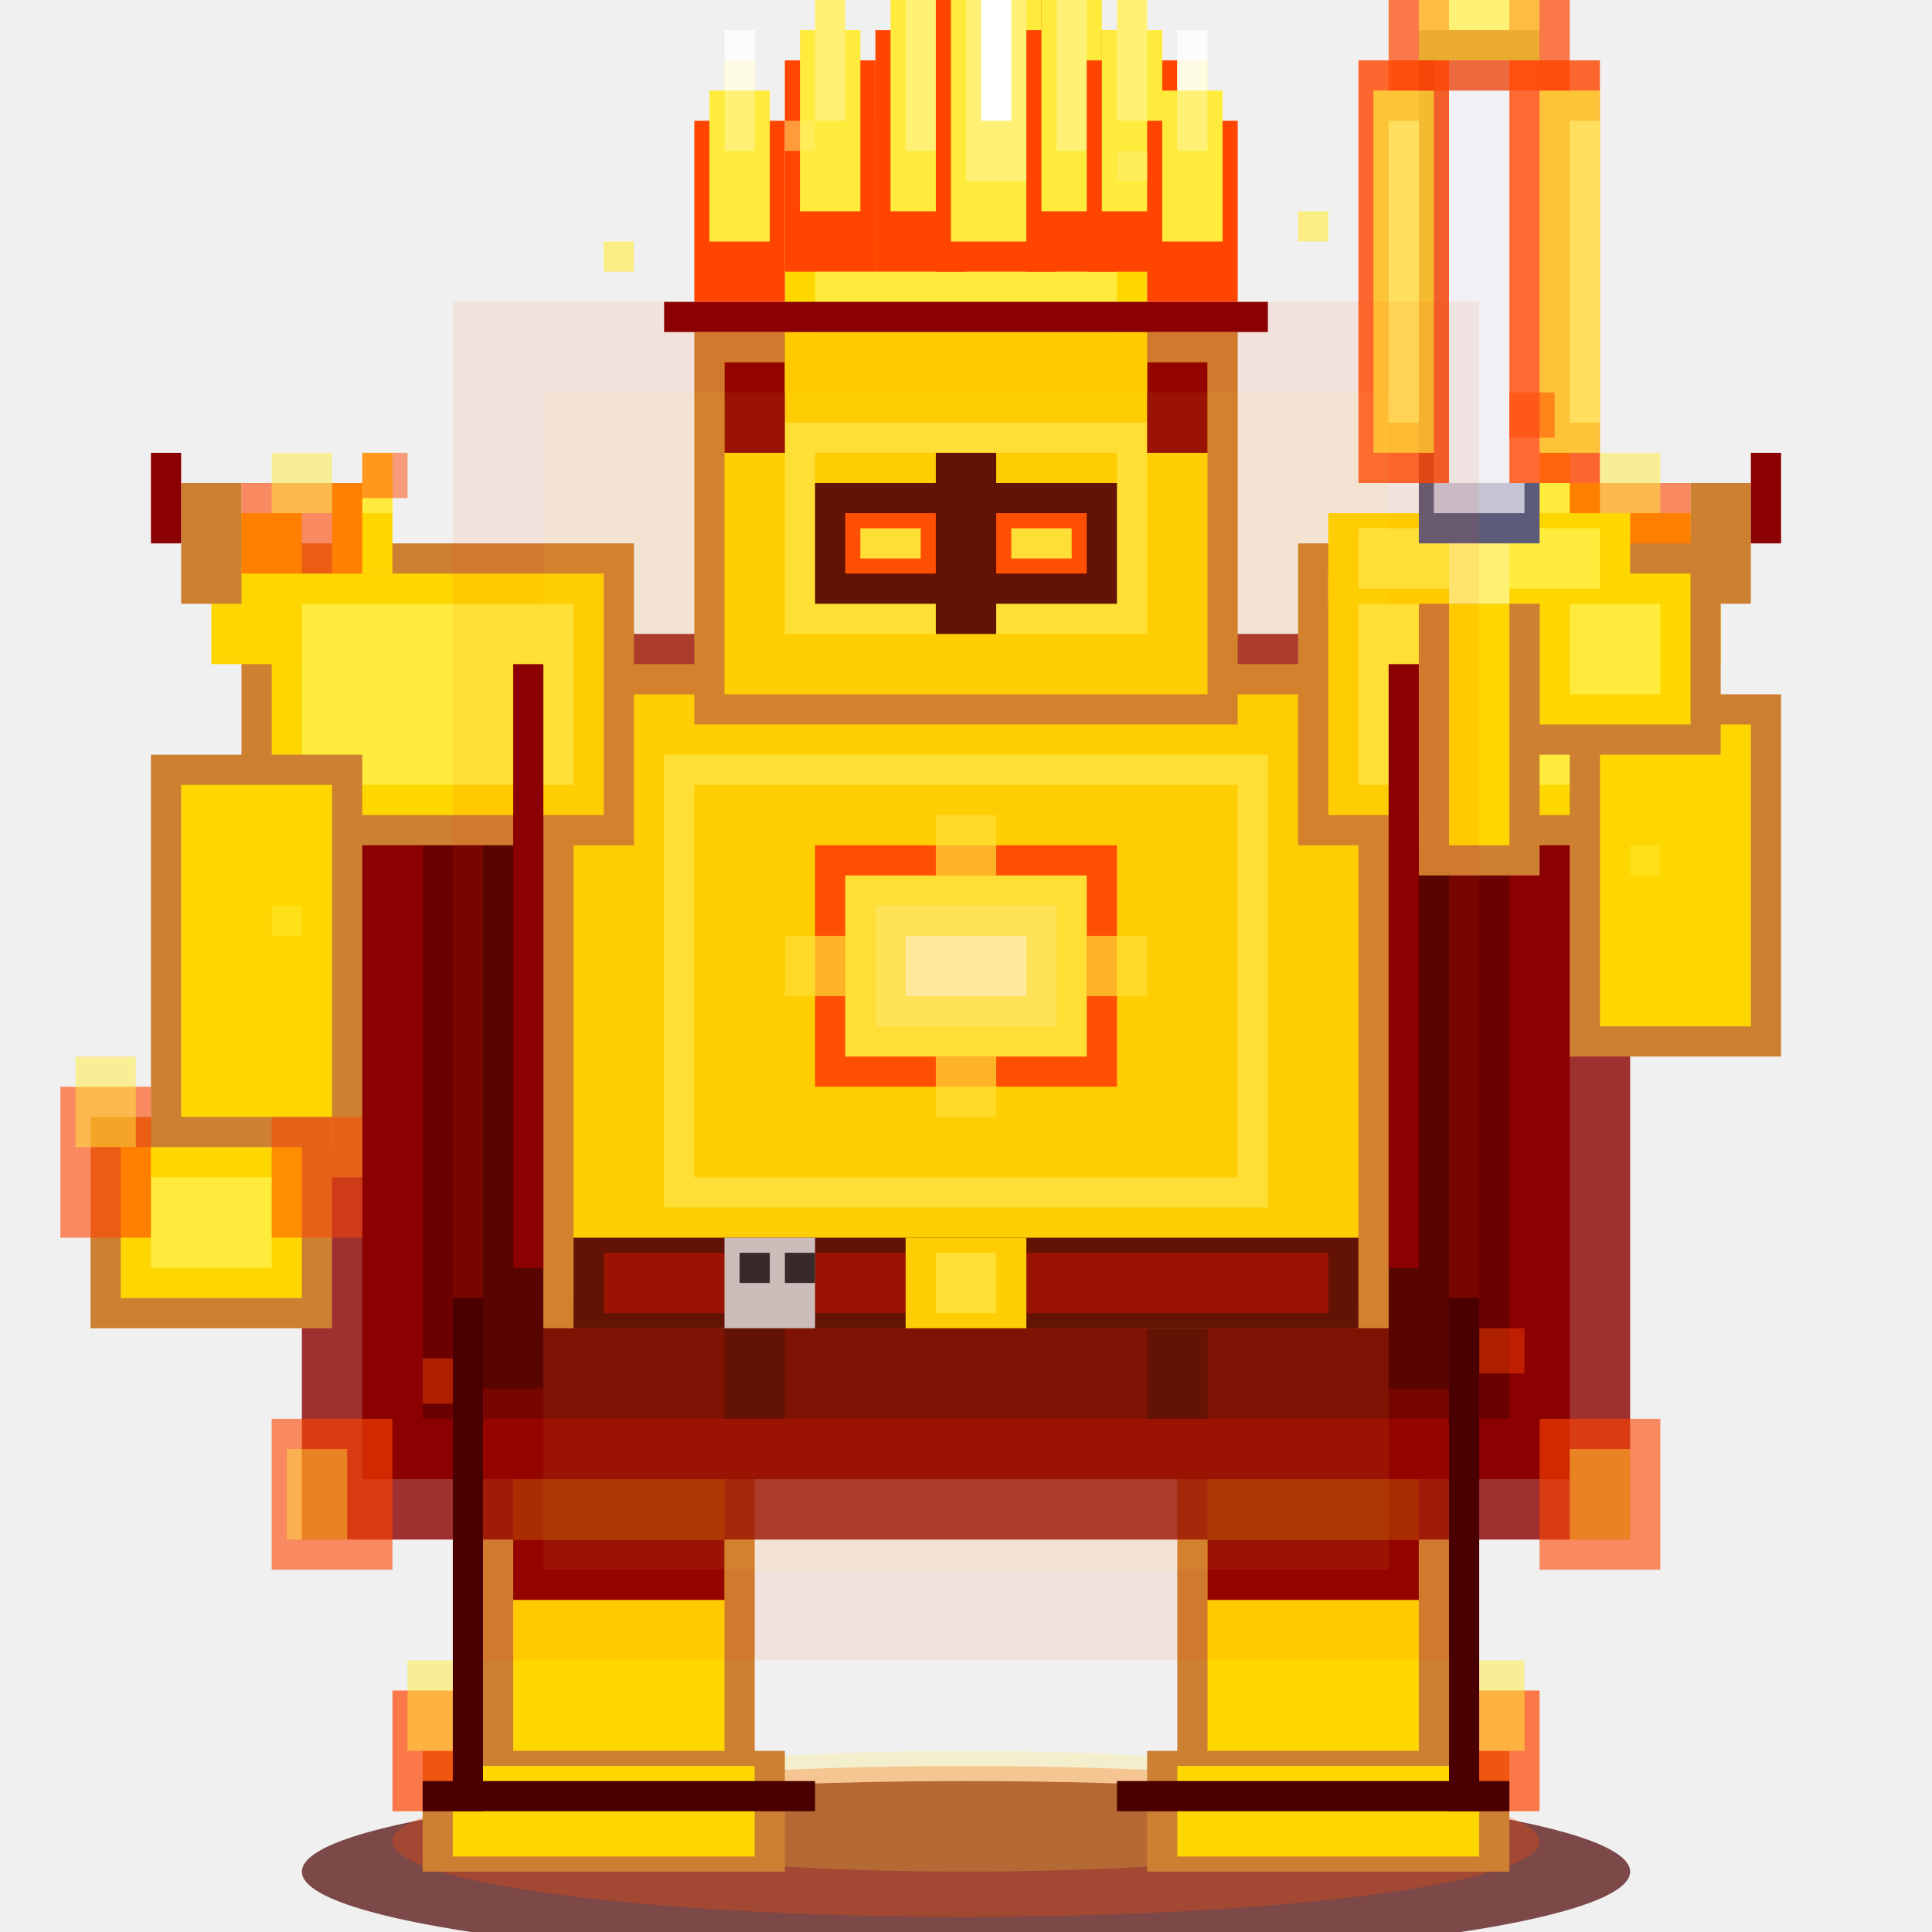
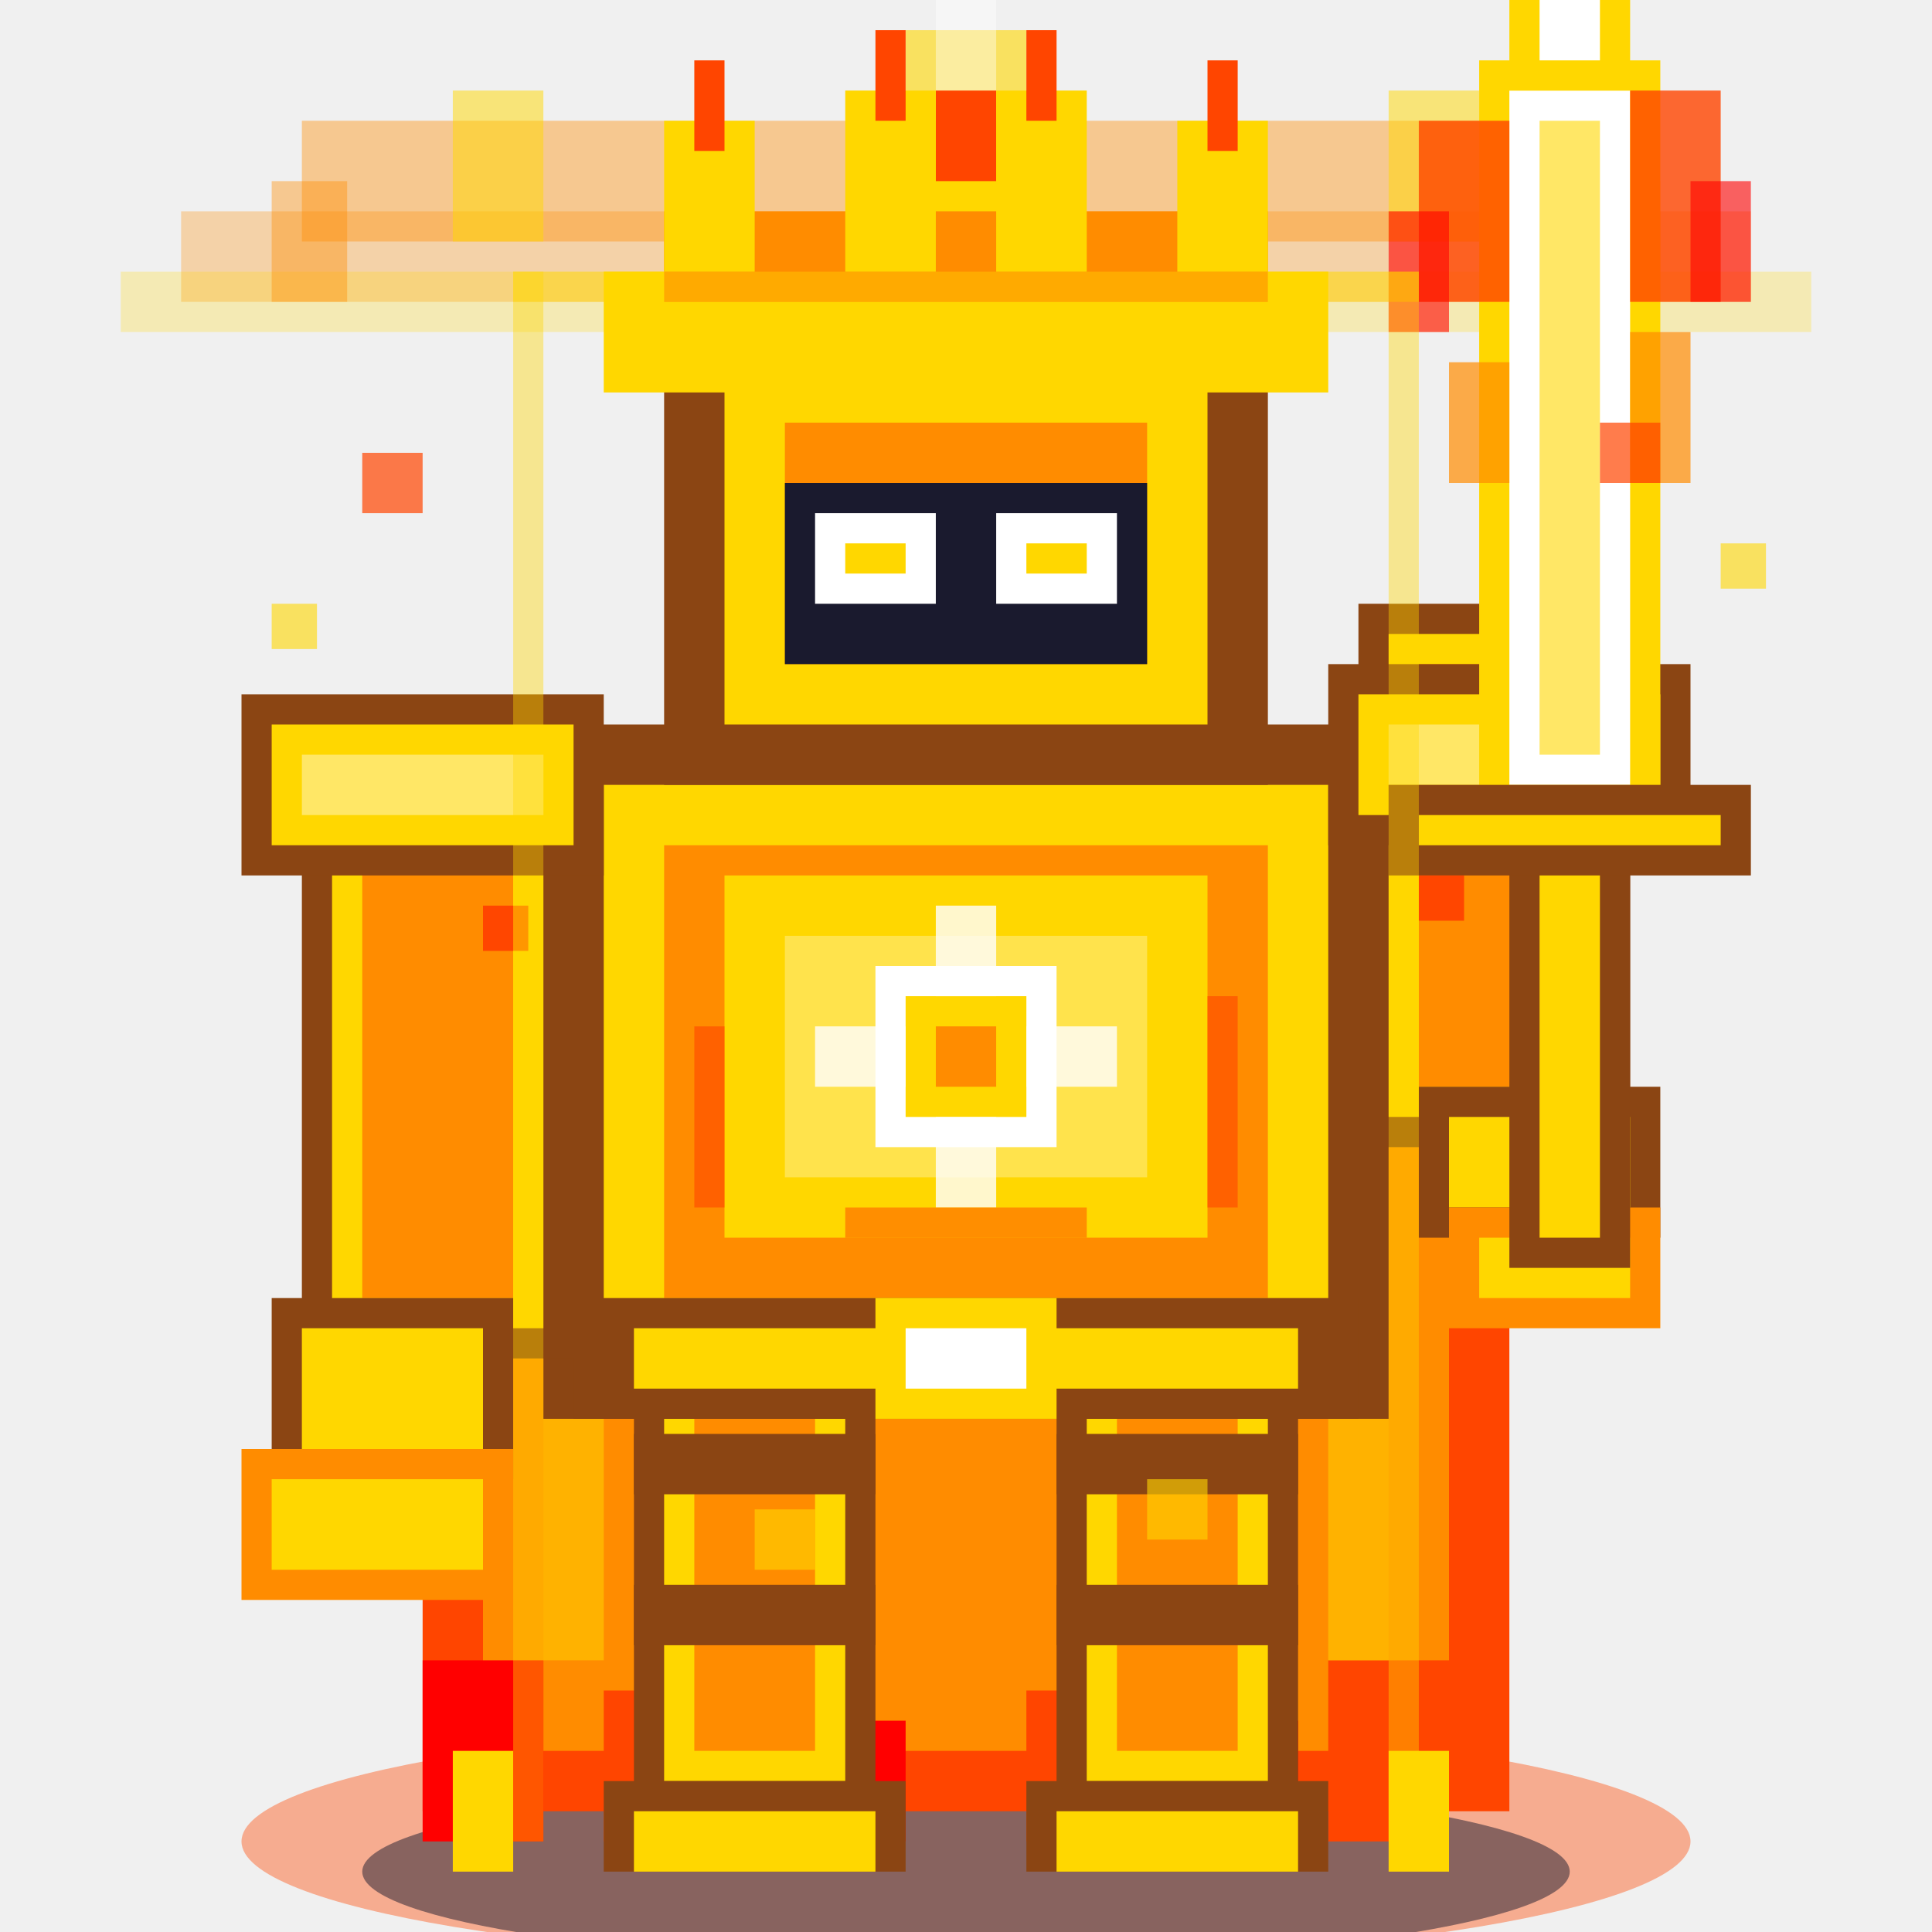
<svg xmlns="http://www.w3.org/2000/svg" viewBox="0 0 128 128" width="128" height="128">
-   <ellipse cx="64" cy="124" rx="44" ry="6" fill="#4a0000" opacity="0.7" />
-   <ellipse cx="64" cy="122" rx="38" ry="5" fill="#ff4500" opacity="0.3" />
-   <ellipse cx="64" cy="120" rx="30" ry="4" fill="#ffeb3b" opacity="0.2" />
-   <rect x="30" y="118" width="8" height="4" fill="#ff4500" opacity="0.5" />
-   <rect x="32" y="119" width="4" height="2" fill="#ffeb3b" opacity="0.4" />
-   <rect x="90" y="118" width="8" height="4" fill="#ff4500" opacity="0.5" />
-   <rect x="92" y="119" width="4" height="2" fill="#ffeb3b" opacity="0.4" />
-   <rect x="32" y="86" width="18" height="34" fill="#cd7f32" />
-   <rect x="34" y="88" width="14" height="30" fill="#ffd700" />
-   <rect x="36" y="90" width="10" height="26" fill="#ffd700" />
-   <rect x="34" y="92" width="14" height="4" fill="#8b0000" />
-   <rect x="34" y="102" width="14" height="4" fill="#8b0000" />
-   <rect x="36" y="94" width="10" height="2" fill="#ffeb3b" opacity="0.4" />
-   <rect x="28" y="116" width="24" height="8" fill="#cd7f32" />
-   <rect x="30" y="117" width="20" height="6" fill="#ffd700" />
-   <rect x="26" y="112" width="6" height="8" fill="#ff4500" opacity="0.7" />
-   <rect x="27" y="110" width="4" height="6" fill="#ffeb3b" opacity="0.5" />
-   <rect x="78" y="86" width="18" height="34" fill="#cd7f32" />
-   <rect x="80" y="88" width="14" height="30" fill="#ffd700" />
-   <rect x="82" y="90" width="10" height="26" fill="#ffd700" />
-   <rect x="80" y="92" width="14" height="4" fill="#8b0000" />
-   <rect x="80" y="102" width="14" height="4" fill="#8b0000" />
-   <rect x="82" y="94" width="10" height="2" fill="#ffeb3b" opacity="0.4" />
-   <rect x="76" y="116" width="24" height="8" fill="#cd7f32" />
-   <rect x="78" y="117" width="20" height="6" fill="#ffd700" />
-   <rect x="96" y="112" width="6" height="8" fill="#ff4500" opacity="0.7" />
-   <rect x="97" y="110" width="4" height="6" fill="#ffeb3b" opacity="0.5" />
-   <rect x="20" y="42" width="88" height="60" fill="#8b0000" opacity="0.8" />
-   <rect x="24" y="46" width="80" height="52" fill="#8b0000" />
-   <rect x="28" y="50" width="72" height="44" fill="#6b0000" />
-   <rect x="32" y="52" width="4" height="40" fill="#4a0000" />
-   <rect x="48" y="50" width="4" height="44" fill="#4a0000" />
-   <rect x="76" y="50" width="4" height="44" fill="#4a0000" />
-   <rect x="92" y="52" width="4" height="40" fill="#4a0000" />
-   <rect x="18" y="94" width="8" height="10" fill="#ff4500" opacity="0.6" />
-   <rect x="19" y="96" width="4" height="6" fill="#ffeb3b" opacity="0.4" />
-   <rect x="102" y="94" width="8" height="10" fill="#ff4500" opacity="0.6" />
-   <rect x="104" y="96" width="4" height="6" fill="#ffeb3b" opacity="0.4" />
-   <rect x="54" y="60" width="20" height="20" fill="#ffd700" opacity="0.6" />
-   <rect x="58" y="64" width="12" height="12" fill="#ffeb3b" opacity="0.5" />
-   <rect x="62" y="68" width="4" height="4" fill="#fff176" />
-   <rect x="36" y="44" width="56" height="44" fill="#cd7f32" />
-   <rect x="38" y="46" width="52" height="40" fill="#ffd700" />
-   <rect x="40" y="48" width="48" height="36" fill="#ffd700" />
-   <rect x="44" y="50" width="40" height="30" fill="#ffeb3b" />
-   <rect x="46" y="52" width="36" height="26" fill="#ffd700" />
-   <rect x="54" y="56" width="20" height="16" fill="#ff4500" />
-   <rect x="56" y="58" width="16" height="12" fill="#ffeb3b" />
-   <rect x="58" y="60" width="12" height="8" fill="#fff176" />
-   <rect x="60" y="62" width="8" height="4" fill="#ffffff" />
-   <rect x="52" y="62" width="4" height="4" fill="#ffeb3b" opacity="0.7" />
-   <rect x="72" y="62" width="4" height="4" fill="#ffeb3b" opacity="0.7" />
-   <rect x="62" y="54" width="4" height="4" fill="#ffeb3b" opacity="0.7" />
-   <rect x="62" y="70" width="4" height="4" fill="#ffeb3b" opacity="0.7" />
-   <rect x="58" y="60" width="12" height="8" fill="#ffeb3b" opacity="0.4" />
-   <rect x="38" y="82" width="52" height="6" fill="#4a0000" />
-   <rect x="40" y="83" width="48" height="4" fill="#8b0000" />
-   <rect x="48" y="82" width="6" height="6" fill="#c4c4d4" />
-   <rect x="49" y="83" width="2" height="2" fill="#1a1a2e" />
-   <rect x="52" y="83" width="2" height="2" fill="#1a1a2e" />
-   <rect x="60" y="82" width="8" height="6" fill="#ffd700" />
-   <rect x="62" y="83" width="4" height="4" fill="#ffeb3b" />
-   <rect x="16" y="36" width="26" height="20" fill="#cd7f32" />
-   <rect x="18" y="38" width="22" height="16" fill="#ffd700" />
-   <rect x="20" y="40" width="18" height="12" fill="#ffeb3b" />
-   <rect x="14" y="34" width="6" height="10" fill="#ffd700" />
-   <rect x="12" y="32" width="4" height="8" fill="#cd7f32" />
-   <rect x="10" y="30" width="2" height="6" fill="#8b0000" />
-   <rect x="22" y="32" width="4" height="6" fill="#ffd700" />
-   <rect x="24" y="30" width="2" height="4" fill="#ffeb3b" />
-   <rect x="16" y="32" width="8" height="6" fill="#ff4500" opacity="0.6" />
-   <rect x="18" y="30" width="4" height="4" fill="#ffeb3b" opacity="0.5" />
-   <rect x="86" y="36" width="26" height="20" fill="#cd7f32" />
-   <rect x="88" y="38" width="22" height="16" fill="#ffd700" />
-   <rect x="90" y="40" width="18" height="12" fill="#ffeb3b" />
-   <rect x="108" y="34" width="6" height="10" fill="#ffd700" />
-   <rect x="112" y="32" width="4" height="8" fill="#cd7f32" />
-   <rect x="116" y="30" width="2" height="6" fill="#8b0000" />
-   <rect x="102" y="32" width="4" height="6" fill="#ffd700" />
-   <rect x="102" y="30" width="2" height="4" fill="#ffeb3b" />
-   <rect x="104" y="32" width="8" height="6" fill="#ff4500" opacity="0.6" />
-   <rect x="106" y="30" width="4" height="4" fill="#ffeb3b" opacity="0.5" />
-   <rect x="10" y="50" width="14" height="28" fill="#cd7f32" />
-   <rect x="12" y="52" width="10" height="24" fill="#ffd700" />
-   <rect x="6" y="74" width="16" height="14" fill="#cd7f32" />
-   <rect x="8" y="76" width="12" height="10" fill="#ffd700" />
-   <rect x="10" y="78" width="8" height="6" fill="#ffeb3b" />
-   <rect x="4" y="72" width="6" height="10" fill="#ff4500" opacity="0.6" />
-   <rect x="5" y="70" width="4" height="6" fill="#ffeb3b" opacity="0.5" />
-   <rect x="18" y="74" width="6" height="8" fill="#ff4500" opacity="0.5" />
-   <rect x="104" y="46" width="14" height="24" fill="#cd7f32" />
-   <rect x="106" y="48" width="10" height="20" fill="#ffd700" />
-   <rect x="100" y="36" width="14" height="14" fill="#cd7f32" />
-   <rect x="102" y="38" width="10" height="10" fill="#ffd700" />
-   <rect x="104" y="40" width="6" height="6" fill="#ffeb3b" />
-   <rect x="94" y="38" width="8" height="20" fill="#cd7f32" />
-   <rect x="96" y="40" width="4" height="16" fill="#ffd700" />
-   <rect x="88" y="34" width="20" height="6" fill="#ffd700" />
-   <rect x="90" y="35" width="16" height="4" fill="#ffeb3b" />
-   <rect x="96" y="34" width="4" height="6" fill="#fff176" />
-   <rect x="94" y="2" width="8" height="34" fill="#5c5c7a" />
-   <rect x="95" y="4" width="6" height="30" fill="#c4c4d4" />
-   <rect x="96" y="6" width="4" height="26" fill="#f0f0f5" />
-   <rect x="100" y="4" width="2" height="28" fill="#ffffff" />
-   <rect x="90" y="4" width="6" height="28" fill="#ff4500" opacity="0.8" />
-   <rect x="91" y="6" width="4" height="24" fill="#ffeb3b" opacity="0.7" />
-   <rect x="92" y="8" width="2" height="20" fill="#fff176" opacity="0.6" />
-   <rect x="100" y="4" width="6" height="28" fill="#ff4500" opacity="0.8" />
-   <rect x="102" y="6" width="4" height="24" fill="#ffeb3b" opacity="0.7" />
-   <rect x="104" y="8" width="2" height="20" fill="#fff176" opacity="0.6" />
-   <rect x="92" y="0" width="12" height="6" fill="#ff4500" opacity="0.7" />
-   <rect x="94" y="0" width="8" height="4" fill="#ffeb3b" opacity="0.6" />
-   <rect x="96" y="0" width="4" height="2" fill="#fff176" />
-   <rect x="46" y="22" width="36" height="26" fill="#cd7f32" />
-   <rect x="48" y="24" width="32" height="22" fill="#ffd700" />
-   <rect x="50" y="26" width="28" height="18" fill="#ffd700" />
-   <rect x="52" y="28" width="24" height="14" fill="#ffeb3b" />
-   <rect x="54" y="30" width="20" height="10" fill="#ffd700" />
-   <rect x="54" y="32" width="20" height="8" fill="#4a0000" />
-   <rect x="62" y="30" width="4" height="12" fill="#4a0000" />
-   <rect x="56" y="34" width="6" height="4" fill="#ff4500" />
-   <rect x="57" y="35" width="4" height="2" fill="#ffeb3b" />
-   <rect x="66" y="34" width="6" height="4" fill="#ff4500" />
-   <rect x="67" y="35" width="4" height="2" fill="#ffeb3b" />
-   <rect x="48" y="24" width="4" height="6" fill="#8b0000" />
-   <rect x="76" y="24" width="4" height="6" fill="#8b0000" />
-   <rect x="52" y="12" width="24" height="14" fill="#ffd700" />
-   <rect x="54" y="10" width="20" height="12" fill="#ffeb3b" />
-   <rect x="56" y="8" width="16" height="8" fill="#fff176" />
-   <rect x="46" y="8" width="6" height="12" fill="#ff4500" />
-   <rect x="47" y="6" width="4" height="10" fill="#ffeb3b" />
-   <rect x="48" y="4" width="2" height="6" fill="#fff176" />
-   <rect x="48" y="2" width="2" height="4" fill="#ffffff" opacity="0.8" />
-   <rect x="52" y="4" width="6" height="14" fill="#ff4500" />
-   <rect x="53" y="2" width="4" height="12" fill="#ffeb3b" />
-   <rect x="54" y="0" width="2" height="8" fill="#fff176" />
-   <rect x="58" y="2" width="6" height="16" fill="#ff4500" />
-   <rect x="59" y="0" width="4" height="14" fill="#ffeb3b" />
-   <rect x="60" y="0" width="2" height="10" fill="#fff176" />
-   <rect x="62" y="0" width="8" height="18" fill="#ff4500" />
-   <rect x="63" y="0" width="6" height="16" fill="#ffeb3b" />
-   <rect x="64" y="0" width="4" height="12" fill="#fff176" />
-   <rect x="65" y="0" width="2" height="8" fill="#ffffff" />
-   <rect x="68" y="2" width="6" height="16" fill="#ff4500" />
-   <rect x="69" y="0" width="4" height="14" fill="#ffeb3b" />
-   <rect x="70" y="0" width="2" height="10" fill="#fff176" />
-   <rect x="72" y="4" width="6" height="14" fill="#ff4500" />
-   <rect x="73" y="2" width="4" height="12" fill="#ffeb3b" />
-   <rect x="74" y="0" width="2" height="8" fill="#fff176" />
-   <rect x="76" y="8" width="6" height="12" fill="#ff4500" />
-   <rect x="77" y="6" width="4" height="10" fill="#ffeb3b" />
-   <rect x="78" y="4" width="2" height="6" fill="#fff176" />
-   <rect x="78" y="2" width="2" height="4" fill="#ffffff" opacity="0.8" />
-   <rect x="30" y="20" width="68" height="90" fill="#ff4500" opacity="0.08" />
-   <rect x="36" y="26" width="56" height="78" fill="#ffeb3b" opacity="0.06" />
-   <rect x="24" y="30" width="3" height="3" fill="#ff4500" opacity="0.5" />
-   <rect x="100" y="26" width="3" height="3" fill="#ff4500" opacity="0.5" />
-   <rect x="18" y="60" width="2" height="2" fill="#ffeb3b" opacity="0.4" />
-   <rect x="108" y="56" width="2" height="2" fill="#ffeb3b" opacity="0.4" />
-   <rect x="28" y="90" width="3" height="3" fill="#ff4500" opacity="0.45" />
-   <rect x="98" y="88" width="3" height="3" fill="#ff4500" opacity="0.45" />
-   <rect x="40" y="16" width="2" height="2" fill="#ffeb3b" opacity="0.6" />
-   <rect x="86" y="14" width="2" height="2" fill="#ffeb3b" opacity="0.6" />
-   <rect x="52" y="8" width="2" height="2" fill="#fff176" opacity="0.5" />
-   <rect x="74" y="10" width="2" height="2" fill="#fff176" opacity="0.5" />
-   <rect x="30" y="86" width="2" height="34" fill="#4a0000" />
-   <rect x="96" y="86" width="2" height="34" fill="#4a0000" />
-   <rect x="28" y="118" width="26" height="2" fill="#4a0000" />
-   <rect x="74" y="118" width="26" height="2" fill="#4a0000" />
-   <rect x="34" y="44" width="2" height="40" fill="#8b0000" />
-   <rect x="92" y="44" width="2" height="40" fill="#8b0000" />
-   <rect x="44" y="20" width="40" height="2" fill="#8b0000" />
+   <ellipse cx="64" cy="122" rx="48" ry="8" fill="#ff4500" opacity="0.4" />
+   <ellipse cx="64" cy="124" rx="40" ry="6" fill="#1a1a2e" opacity="0.5" />
+   <rect x="20" y="8" width="88" height="8" fill="#ff8c00" opacity="0.4" />
+   <rect x="12" y="14" width="104" height="6" fill="#ff8c00" opacity="0.3" />
+   <rect x="8" y="18" width="112" height="4" fill="#ffd700" opacity="0.25" />
+   <rect x="60" y="2" width="8" height="14" fill="#ffd700" opacity="0.6" />
+   <rect x="62" y="0" width="4" height="8" fill="#ffffff" opacity="0.4" />
+   <rect x="30" y="6" width="6" height="10" fill="#ffd700" opacity="0.5" />
+   <rect x="92" y="6" width="6" height="10" fill="#ffd700" opacity="0.5" />
+   <rect x="18" y="12" width="5" height="8" fill="#ff8c00" opacity="0.4" />
+   <rect x="105" y="12" width="5" height="8" fill="#ff8c00" opacity="0.4" />
+   <rect x="28" y="50" width="72" height="70" fill="#ff4500" />
+   <rect x="32" y="54" width="64" height="62" fill="#ff8c00" />
+   <rect x="28" y="110" width="8" height="12" fill="#ff0000" />
+   <rect x="30" y="116" width="4" height="8" fill="#ffd700" />
+   <rect x="40" y="112" width="6" height="10" fill="#ff4500" />
+   <rect x="52" y="114" width="8" height="8" fill="#ff0000" />
+   <rect x="68" y="112" width="8" height="10" fill="#ff4500" />
+   <rect x="80" y="114" width="6" height="8" fill="#ff0000" />
+   <rect x="88" y="110" width="8" height="12" fill="#ff4500" />
+   <rect x="92" y="116" width="4" height="8" fill="#ffd700" />
+   <rect x="36" y="70" width="4" height="40" fill="#ffd700" opacity="0.5" />
+   <rect x="50" y="75" width="3" height="35" fill="#ffd700" opacity="0.4" />
+   <rect x="75" y="75" width="3" height="35" fill="#ffd700" opacity="0.4" />
+   <rect x="88" y="70" width="4" height="40" fill="#ffd700" opacity="0.5" />
+   <rect x="42" y="90" width="16" height="30" fill="#8b4513" />
+   <rect x="44" y="92" width="12" height="26" fill="#ffd700" />
+   <rect x="46" y="94" width="8" height="22" fill="#ff8c00" />
+   <rect x="42" y="95" width="16" height="4" fill="#8b4513" />
+   <rect x="42" y="105" width="16" height="4" fill="#8b4513" />
+   <rect x="40" y="118" width="20" height="6" fill="#8b4513" />
+   <rect x="42" y="120" width="16" height="4" fill="#ffd700" />
+   <rect x="70" y="90" width="16" height="30" fill="#8b4513" />
+   <rect x="72" y="92" width="12" height="26" fill="#ffd700" />
+   <rect x="74" y="94" width="8" height="22" fill="#ff8c00" />
+   <rect x="70" y="95" width="16" height="4" fill="#8b4513" />
+   <rect x="70" y="105" width="16" height="4" fill="#8b4513" />
+   <rect x="68" y="118" width="20" height="6" fill="#8b4513" />
+   <rect x="70" y="120" width="16" height="4" fill="#ffd700" />
+   <rect x="36" y="48" width="56" height="46" fill="#8b4513" />
+   <rect x="40" y="52" width="48" height="38" fill="#ffd700" />
+   <rect x="44" y="56" width="40" height="30" fill="#ff8c00" />
+   <rect x="48" y="58" width="32" height="24" fill="#ffd700" />
+   <rect x="52" y="62" width="24" height="16" fill="#ffffff" opacity="0.3" />
+   <rect x="58" y="64" width="12" height="12" fill="#ffffff" />
+   <rect x="60" y="66" width="8" height="8" fill="#ffd700" />
+   <rect x="62" y="68" width="4" height="4" fill="#ff8c00" />
+   <rect x="62" y="60" width="4" height="6" fill="#ffffff" opacity="0.8" />
+   <rect x="62" y="74" width="4" height="6" fill="#ffffff" opacity="0.8" />
+   <rect x="54" y="68" width="6" height="4" fill="#ffffff" opacity="0.8" />
+   <rect x="68" y="68" width="6" height="4" fill="#ffffff" opacity="0.8" />
+   <rect x="38" y="86" width="52" height="8" fill="#8b4513" />
+   <rect x="42" y="88" width="44" height="4" fill="#ffd700" />
+   <rect x="58" y="86" width="12" height="8" fill="#ffd700" />
+   <rect x="60" y="88" width="8" height="4" fill="#ffffff" />
+   <rect x="20" y="50" width="18" height="40" fill="#8b4513" />
+   <rect x="22" y="52" width="14" height="36" fill="#ffd700" />
+   <rect x="24" y="54" width="10" height="32" fill="#ff8c00" />
+   <rect x="16" y="46" width="24" height="12" fill="#8b4513" />
+   <rect x="18" y="48" width="20" height="8" fill="#ffd700" />
+   <rect x="20" y="50" width="16" height="4" fill="#ffffff" opacity="0.4" />
+   <rect x="18" y="86" width="16" height="12" fill="#8b4513" />
+   <rect x="20" y="88" width="12" height="8" fill="#ffd700" />
+   <rect x="16" y="96" width="18" height="10" fill="#ff8c00" />
+   <rect x="18" y="98" width="14" height="6" fill="#ffd700" />
+   <rect x="90" y="40" width="18" height="36" fill="#8b4513" />
+   <rect x="92" y="42" width="14" height="32" fill="#ffd700" />
+   <rect x="94" y="44" width="10" height="28" fill="#ff8c00" />
+   <rect x="88" y="44" width="24" height="12" fill="#8b4513" />
+   <rect x="90" y="46" width="20" height="8" fill="#ffd700" />
+   <rect x="92" y="48" width="16" height="4" fill="#ffffff" opacity="0.4" />
+   <rect x="94" y="72" width="16" height="10" fill="#8b4513" />
+   <rect x="96" y="74" width="12" height="6" fill="#ffd700" />
+   <rect x="96" y="80" width="14" height="8" fill="#ff8c00" />
+   <rect x="98" y="82" width="10" height="4" fill="#ffd700" />
+   <rect x="100" y="10" width="8" height="74" fill="#8b4513" />
+   <rect x="102" y="12" width="4" height="70" fill="#ffd700" />
+   <rect x="98" y="4" width="12" height="50" fill="#ffd700" />
+   <rect x="100" y="6" width="8" height="46" fill="#ffffff" />
+   <rect x="102" y="8" width="4" height="42" fill="#ffd700" opacity="0.6" />
+   <rect x="100" y="0" width="8" height="6" fill="#ffd700" />
+   <rect x="102" y="0" width="4" height="4" fill="#ffffff" />
+   <rect x="94" y="8" width="6" height="12" fill="#ff4500" opacity="0.8" />
+   <rect x="92" y="14" width="4" height="8" fill="#ff0000" opacity="0.6" />
+   <rect x="108" y="6" width="6" height="14" fill="#ff4500" opacity="0.8" />
+   <rect x="112" y="12" width="4" height="8" fill="#ff0000" opacity="0.6" />
+   <rect x="96" y="24" width="4" height="8" fill="#ff8c00" opacity="0.7" />
+   <rect x="108" y="22" width="4" height="10" fill="#ff8c00" opacity="0.7" />
+   <rect x="92" y="52" width="24" height="6" fill="#8b4513" />
+   <rect x="94" y="54" width="20" height="2" fill="#ffd700" />
+   <rect x="44" y="20" width="40" height="32" fill="#8b4513" />
+   <rect x="48" y="24" width="32" height="24" fill="#ffd700" />
+   <rect x="52" y="28" width="24" height="16" fill="#ff8c00" />
+   <rect x="52" y="32" width="24" height="12" fill="#1a1a2e" />
+   <rect x="54" y="34" width="8" height="6" fill="#ffffff" />
+   <rect x="56" y="36" width="4" height="2" fill="#ffd700" />
+   <rect x="66" y="34" width="8" height="6" fill="#ffffff" />
+   <rect x="68" y="36" width="4" height="2" fill="#ffd700" />
+   <rect x="58" y="14" width="12" height="10" fill="#8b4513" />
+   <rect x="60" y="10" width="8" height="8" fill="#ffd700" />
+   <rect x="62" y="6" width="4" height="6" fill="#ff4500" />
+   <rect x="40" y="18" width="48" height="8" fill="#ffd700" />
+   <rect x="44" y="14" width="40" height="6" fill="#ff8c00" />
+   <rect x="44" y="8" width="6" height="10" fill="#ffd700" />
+   <rect x="46" y="4" width="2" height="6" fill="#ff4500" />
+   <rect x="56" y="6" width="6" height="12" fill="#ffd700" />
+   <rect x="58" y="2" width="2" height="6" fill="#ff4500" />
+   <rect x="66" y="6" width="6" height="12" fill="#ffd700" />
+   <rect x="68" y="2" width="2" height="6" fill="#ff4500" />
+   <rect x="78" y="8" width="6" height="10" fill="#ffd700" />
+   <rect x="80" y="4" width="2" height="6" fill="#ff4500" />
+   <rect x="24" y="30" width="4" height="4" fill="#ff4500" opacity="0.7" />
+   <rect x="18" y="40" width="3" height="3" fill="#ffd700" opacity="0.6" />
+   <rect x="106" y="28" width="4" height="4" fill="#ff4500" opacity="0.7" />
+   <rect x="114" y="36" width="3" height="3" fill="#ffd700" opacity="0.6" />
+   <rect x="32" y="60" width="3" height="3" fill="#ff0000" opacity="0.5" />
+   <rect x="94" y="58" width="3" height="3" fill="#ff0000" opacity="0.5" />
+   <rect x="50" y="100" width="4" height="4" fill="#ffd700" opacity="0.6" />
+   <rect x="76" y="98" width="4" height="4" fill="#ffd700" opacity="0.6" />
+   <rect x="46" y="68" width="2" height="12" fill="#ff4500" opacity="0.6" />
+   <rect x="80" y="66" width="2" height="14" fill="#ff4500" opacity="0.6" />
+   <rect x="56" y="80" width="16" height="2" fill="#ff4500" opacity="0.5" />
+   <rect x="34" y="18" width="2" height="104" fill="#ffd700" opacity="0.4" />
+   <rect x="92" y="18" width="2" height="104" fill="#ffd700" opacity="0.4" />
+   <rect x="34" y="18" width="60" height="2" fill="#ffd700" opacity="0.4" />
</svg>
